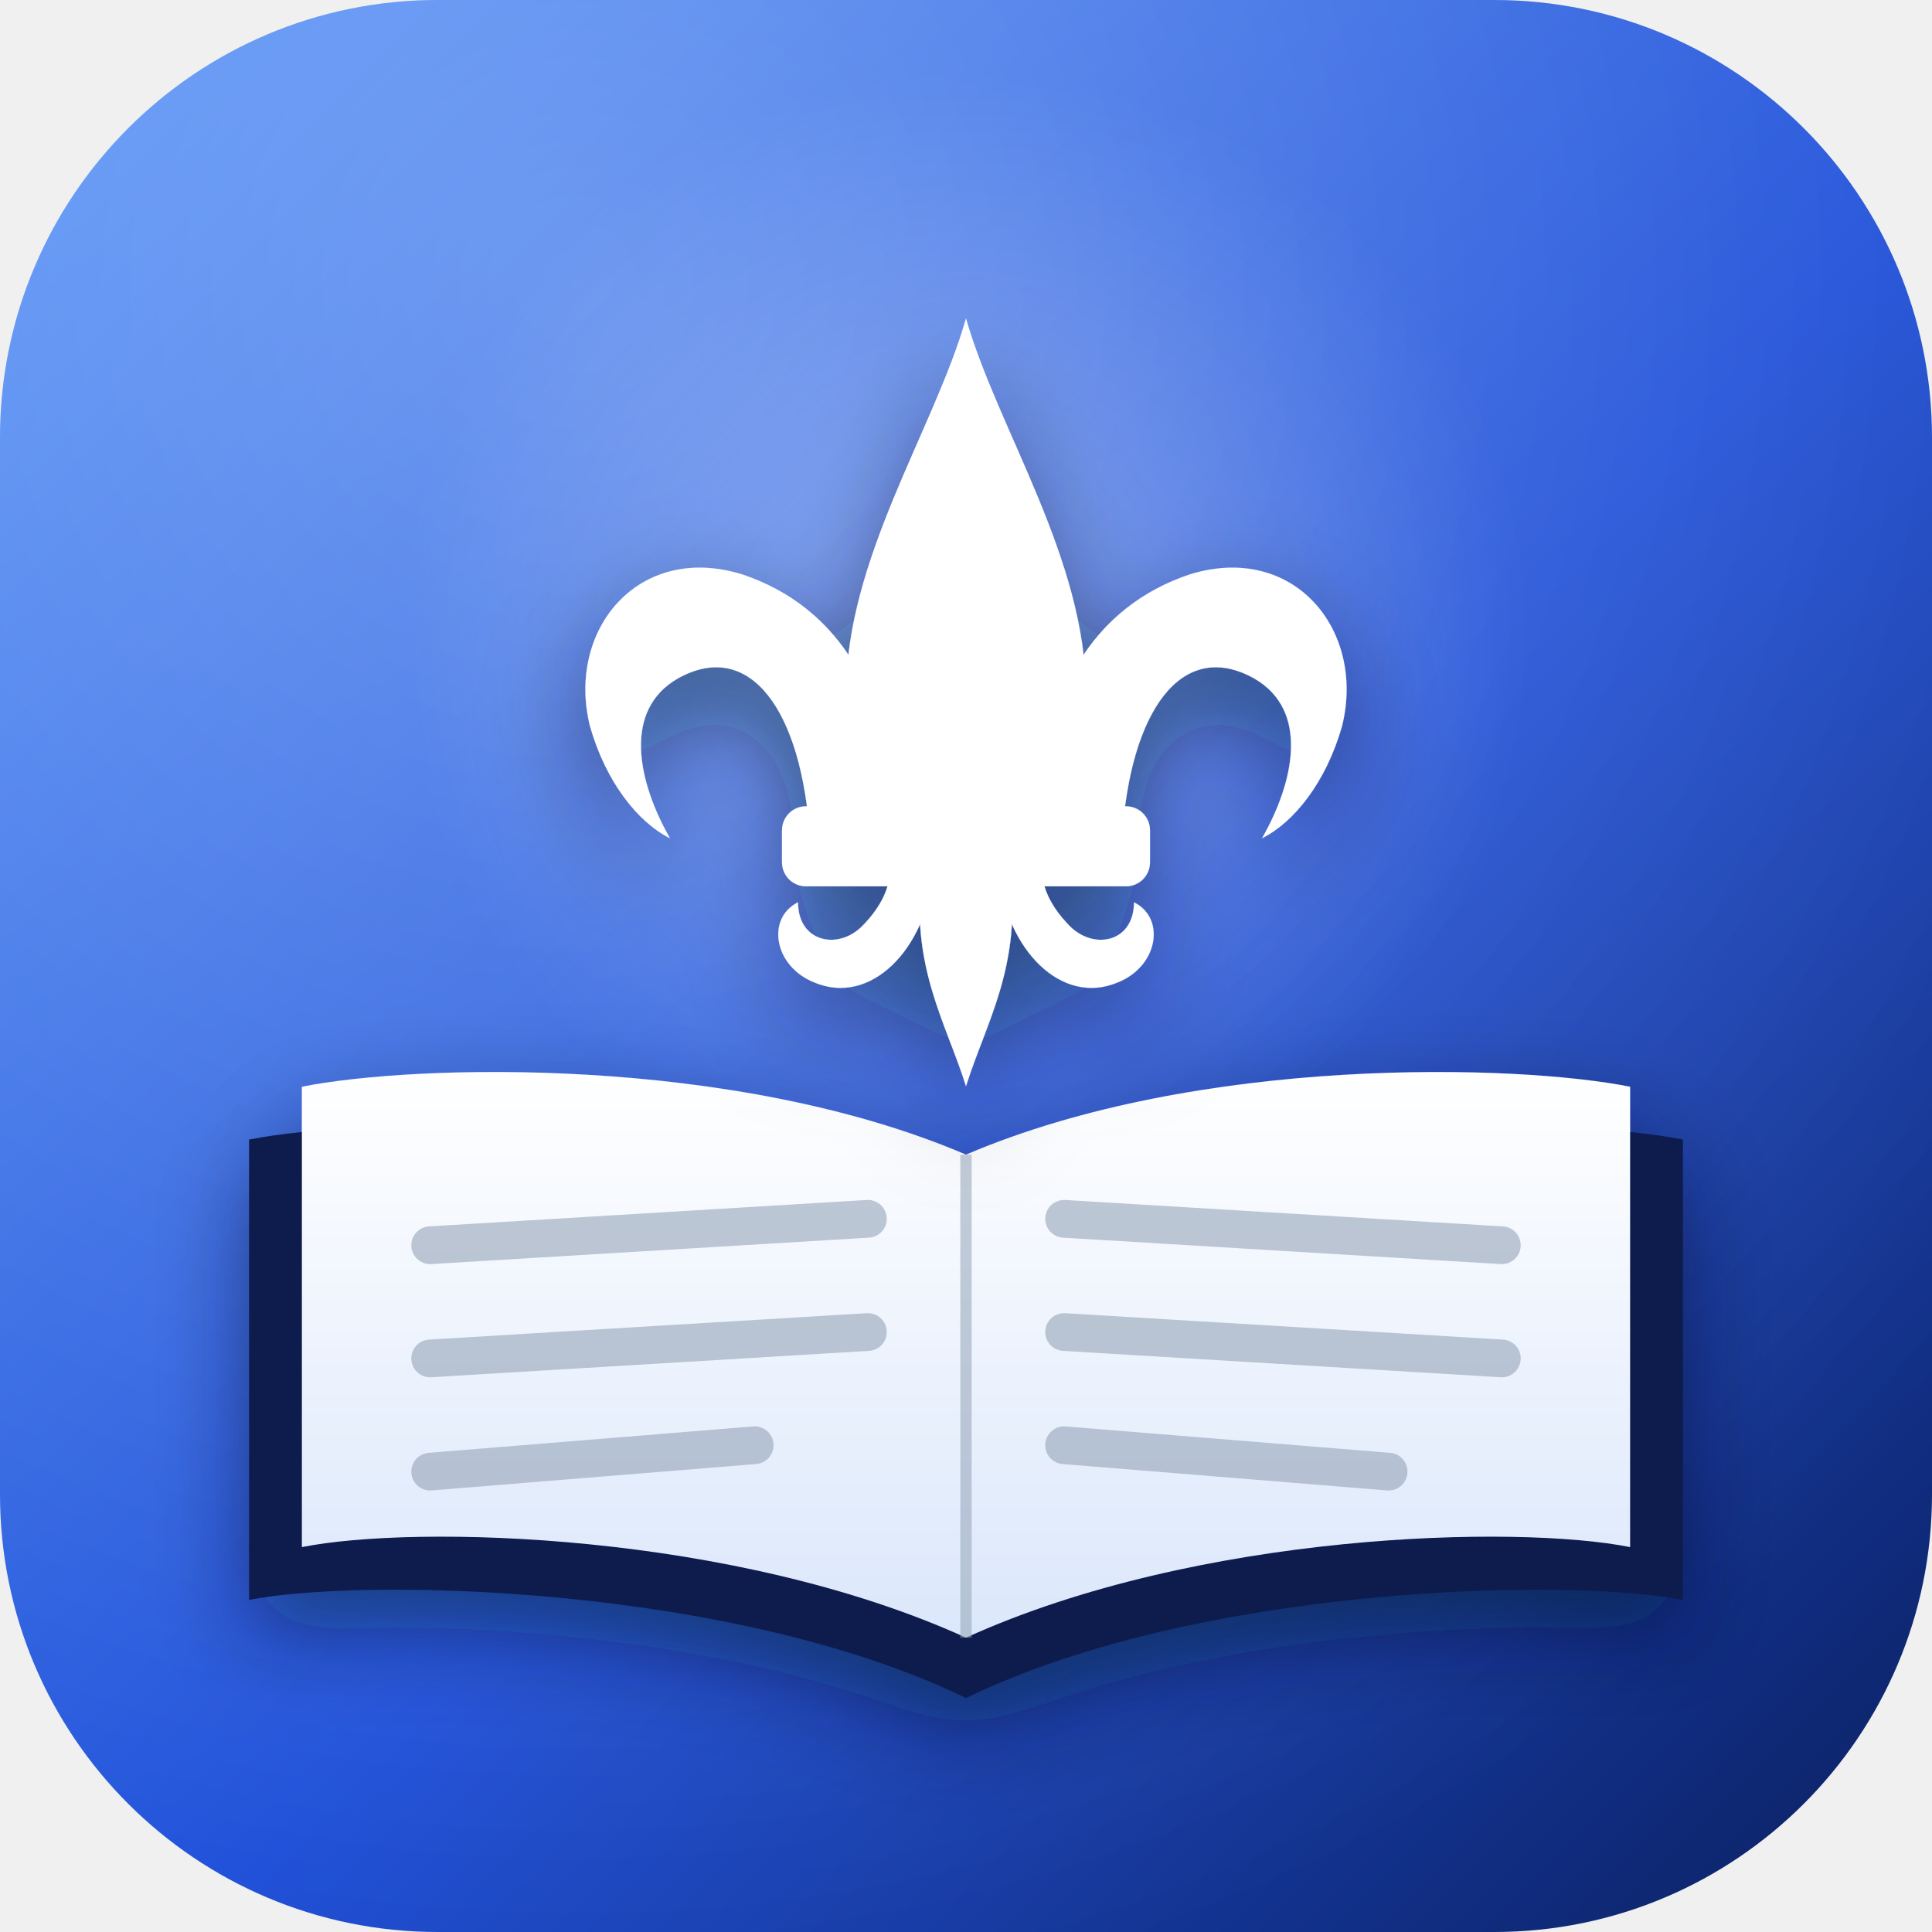
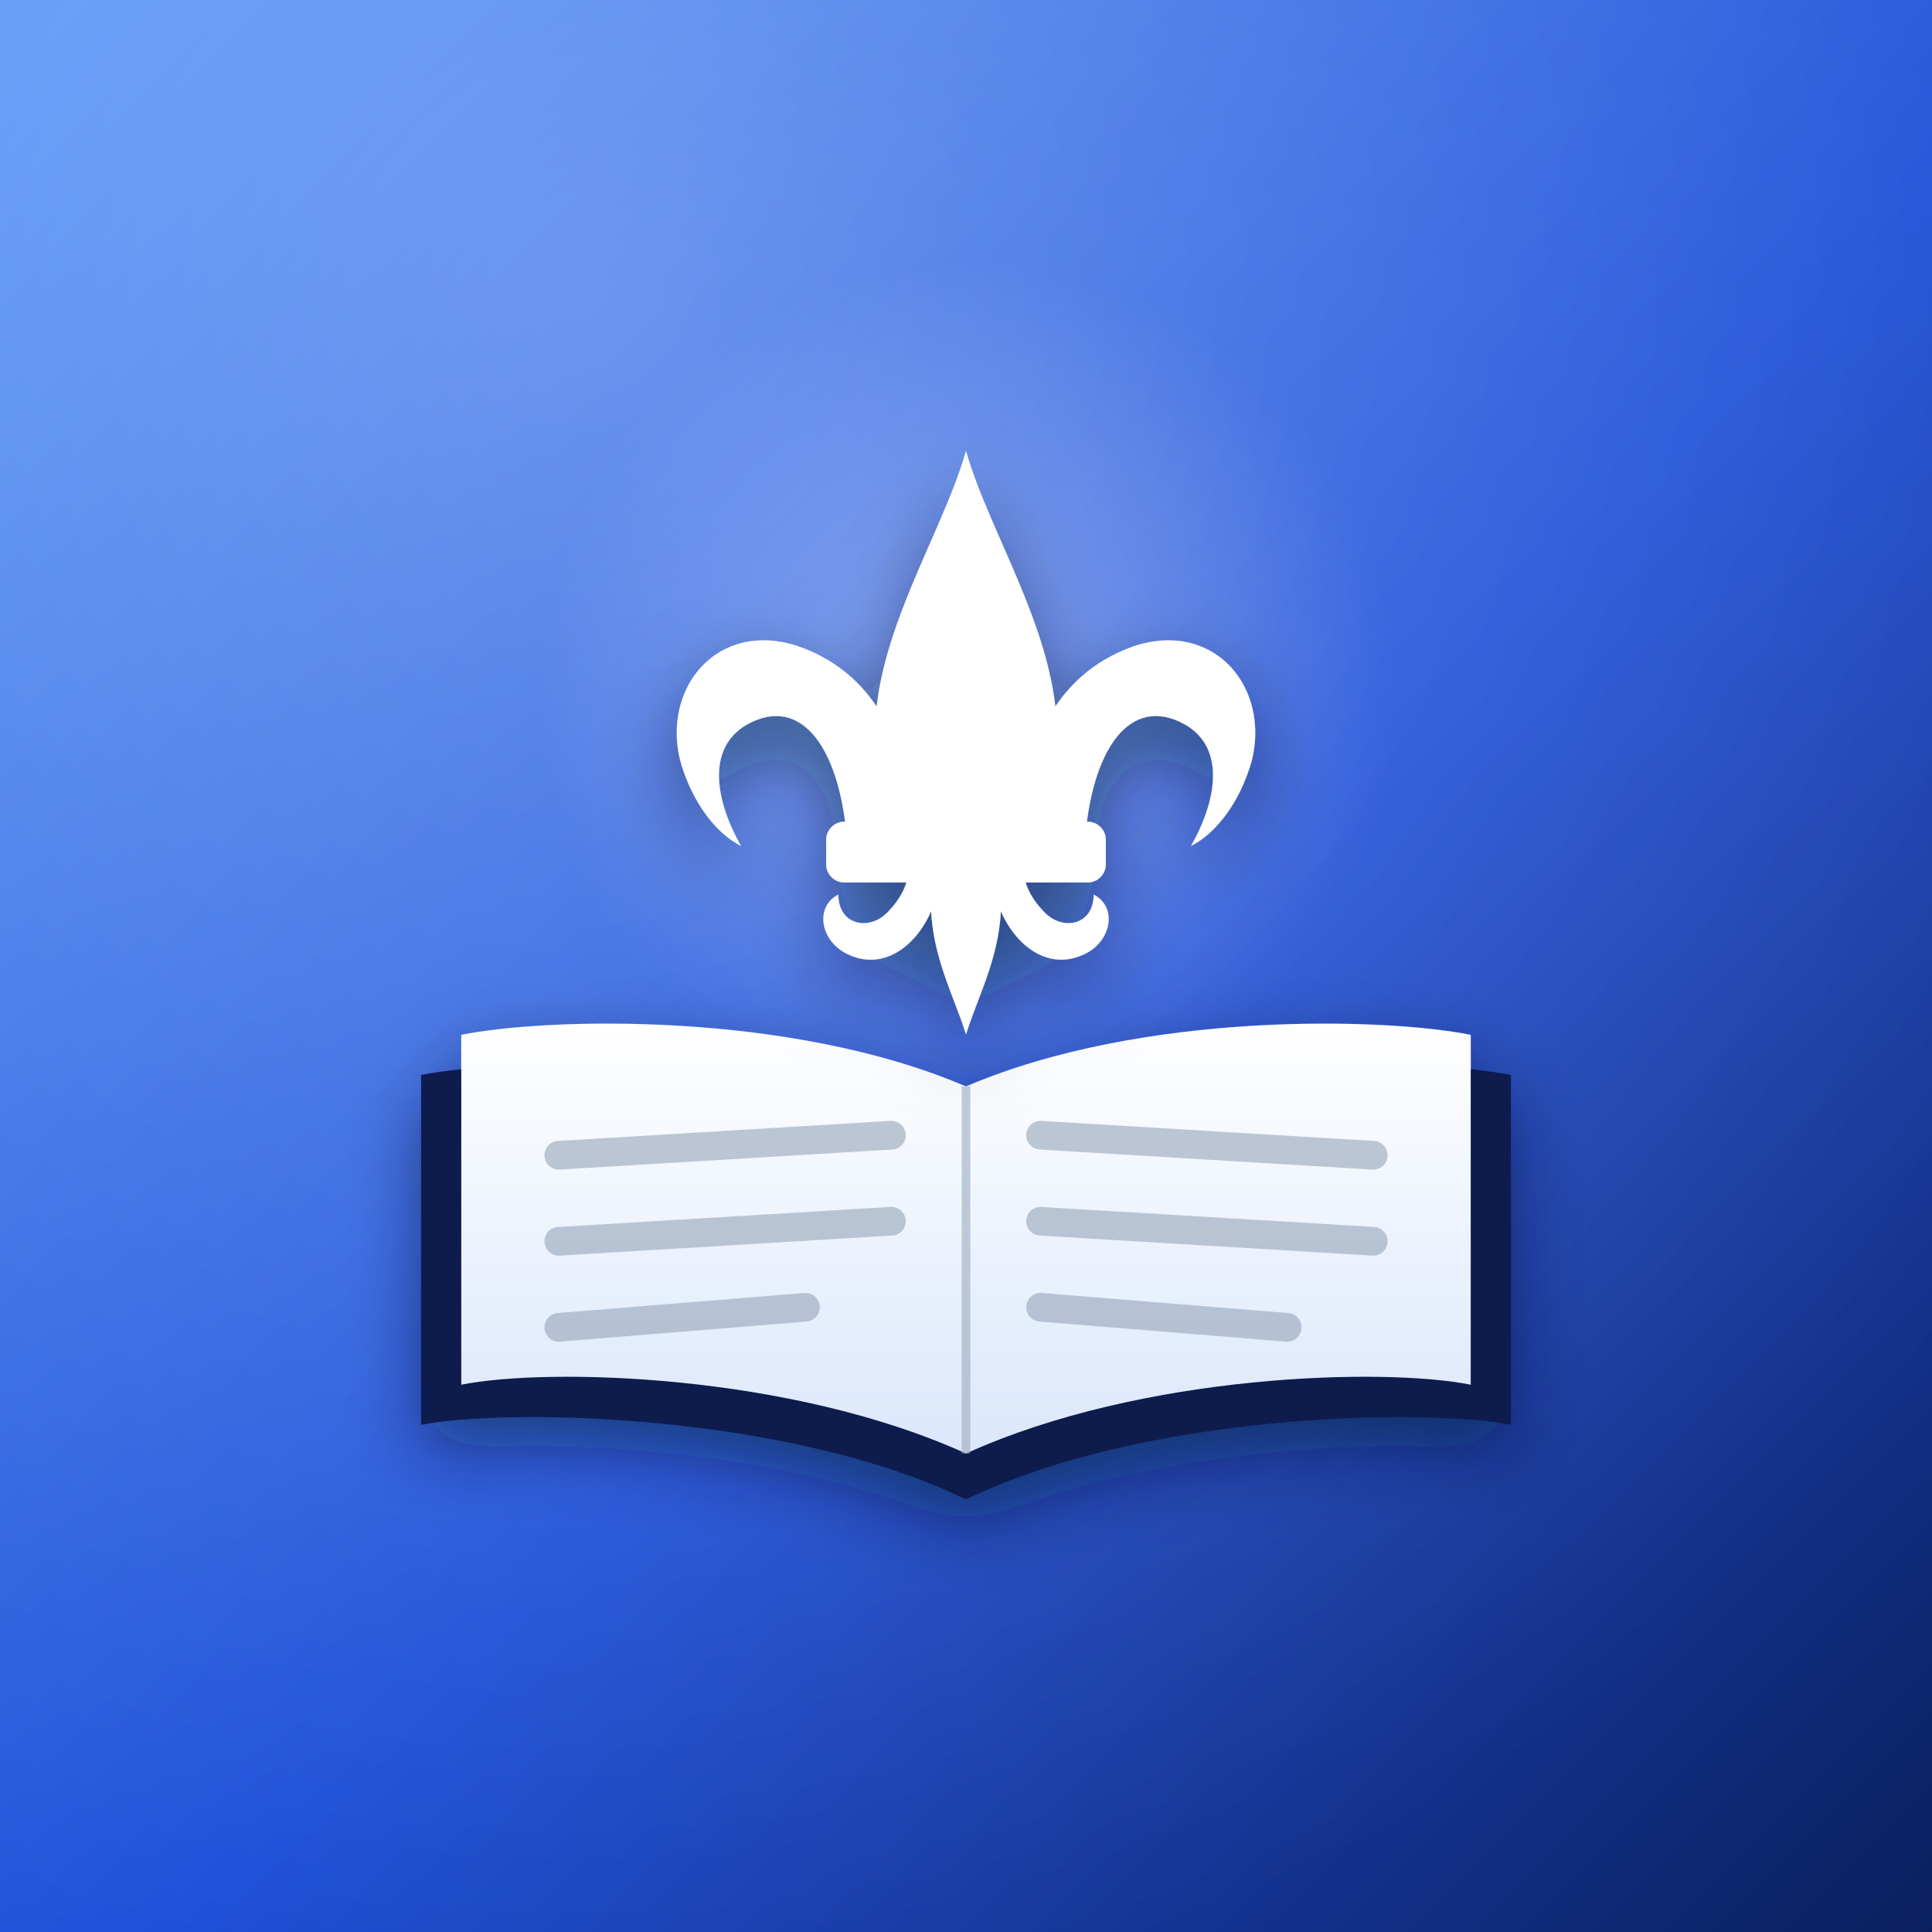
<svg xmlns="http://www.w3.org/2000/svg" viewBox="0 0 512 512" role="img" aria-label="香港童軍通告圖書館">
  <defs>
    <linearGradient id="plate" x1="0" y1="0" x2="1" y2="1">
      <stop offset="0" stop-color="#4f8ef7" />
      <stop offset="0.55" stop-color="#1d4ed8" />
      <stop offset="1" stop-color="#0b1f5c" />
    </linearGradient>
    <radialGradient id="glow" cx="0.3" cy="0.15" r="0.9">
      <stop offset="0" stop-color="#ffffff" stop-opacity="0.25" />
      <stop offset="1" stop-color="#ffffff" stop-opacity="0" />
    </radialGradient>
    <radialGradient id="halo" cx="0.5" cy="0.5" r="0.5">
      <stop offset="0" stop-color="#ffffff" stop-opacity="0.28" />
      <stop offset="1" stop-color="#ffffff" stop-opacity="0" />
    </radialGradient>
    <linearGradient id="page" x1="0" y1="0" x2="0" y2="1">
      <stop offset="0" stop-color="#ffffff" />
      <stop offset="1" stop-color="#dbe7fb" />
    </linearGradient>
    <filter id="shadow" x="-25%" y="-25%" width="150%" height="160%">
      <feDropShadow dx="0" dy="10" stdDeviation="12" flood-color="#020b2a" flood-opacity="0.5" />
    </filter>
  </defs>
-   <rect width="512" height="512" rx="116" fill="url(#plate)" />
-   <rect width="512" height="512" rx="116" fill="url(#glow)" />
-   <circle cx="256" cy="168" r="150" fill="url(#halo)" />
-   <g filter="url(#shadow)">
-     <path d="M256 320 C194.4 293.6 96 296 66 302 L66 424 C96 418 194.4 420 256 450 C317.6 420 416 418 446 424 L446 302 C416 296 317.6 293.6 256 320Z" fill="#0a1a4d" />
-     <path d="M256 306 C194.4 279.6 110 282 80 288 L80 410 C110 404 194.4 406 256 434Z" fill="url(#page)" />
-     <path d="M256 306 C317.6 279.6 402 282 432 288 L432 410 C402 404 317.6 406 256 434Z" fill="url(#page)" />
-     <path d="M256 306 L256 434" stroke="#94a3b8" stroke-opacity="0.55" stroke-width="3" />
-   </g>
-   <g stroke="#94a3b8" stroke-opacity="0.6" stroke-width="10" stroke-linecap="round">
-     <path d="M114 330 L230 323" />
-     <path d="M282 323 L398 330" />
-     <path d="M114 360 L230 353" />
-     <path d="M282 353 L398 360" />
-     <path d="M114 390 L200 383" />
-     <path d="M282 383 L368 390" />
-   </g>
-   <g transform="translate(150 78) scale(1.06)" filter="url(#shadow)">
-     <g fill="#ffffff">
-       <path d="M100 6C108 34 130 66 130 100C130 116 120 124 115 136L85 136C80 124 70 116 70 100C70 66 92 34 100 6Z" />
-       <path d="M117 136C118 100 132 78 156 70C182 62 200 84 194 108C190 122 182 132 174 136C182 122 186 104 172 96C154 86 141 104 139 136Z" />
-       <path d="M117 136C118 100 132 78 156 70C182 62 200 84 194 108C190 122 182 132 174 136C182 122 186 104 172 96C154 86 141 104 139 136Z" transform="matrix(-1 0 0 1 200 0)" />
-       <path d="M60 128h80a6 6 0 0 1 6 6v8a6 6 0 0 1-6 6H60a6 6 0 0 1-6-6v-8a6 6 0 0 1 6-6Z" />
-       <path d="M100 198C105 182 114 168 111 144L89 144C86 168 95 182 100 198Z" />
-       <path d="M108 144C110 164 124 178 138 172C148 168 150 156 142 152C142 162 132 164 126 158C121 153 119 148 119 144Z" />
-       <path d="M108 144C110 164 124 178 138 172C148 168 150 156 142 152C142 162 132 164 126 158C121 153 119 148 119 144Z" transform="matrix(-1 0 0 1 200 0)" />
+   <rect width="512" height="512" fill="url(#plate)" />
+   <rect width="512" height="512" fill="url(#glow)" />
+   <g transform="translate(256 256) scale(0.76) translate(-256 -256)">
+     <circle cx="256" cy="160" r="150" fill="url(#halo)" />
+     <g filter="url(#shadow)">
+       <path d="M256 312 C194.4 285.6 96 288 66 294 L66 416 C96 410 194.4 412 256 442 C317.6 412 416 410 446 416 L446 294 C416 288 317.6 285.6 256 312Z" fill="#0a1a4d" />
+       <path d="M256 298 C194.4 271.6 110 274 80 280 L80 402 C110 396 194.4 398 256 426Z" fill="url(#page)" />
+       <path d="M256 298 C317.6 271.6 402 274 432 280 L432 402 C402 396 317.6 398 256 426Z" fill="url(#page)" />
+       <path d="M256 298 L256 426" stroke="#94a3b8" stroke-opacity="0.55" stroke-width="3" />
+     </g>
+     <g stroke="#94a3b8" stroke-opacity="0.6" stroke-width="10" stroke-linecap="round">
+       <path d="M114 322 L230 315" />
+       <path d="M282 315 L398 322" />
+       <path d="M114 352 L230 345" />
+       <path d="M282 345 L398 352" />
+       <path d="M114 382 L200 375" />
+       <path d="M282 375 L368 382" />
+     </g>
+     <g transform="translate(150 70) scale(1.06)" filter="url(#shadow)">
+       <g fill="#ffffff">
+         <path d="M100 6C108 34 130 66 130 100C130 116 120 124 115 136L85 136C80 124 70 116 70 100C70 66 92 34 100 6Z" />
+         <path d="M117 136C118 100 132 78 156 70C182 62 200 84 194 108C190 122 182 132 174 136C182 122 186 104 172 96C154 86 141 104 139 136Z" />
+         <path d="M117 136C118 100 132 78 156 70C182 62 200 84 194 108C190 122 182 132 174 136C182 122 186 104 172 96C154 86 141 104 139 136Z" transform="matrix(-1 0 0 1 200 0)" />
+         <path d="M60 128h80a6 6 0 0 1 6 6v8a6 6 0 0 1-6 6H60a6 6 0 0 1-6-6v-8a6 6 0 0 1 6-6Z" />
+         <path d="M100 198C105 182 114 168 111 144L89 144C86 168 95 182 100 198Z" />
+         <path d="M108 144C110 164 124 178 138 172C148 168 150 156 142 152C142 162 132 164 126 158C121 153 119 148 119 144Z" />
+         <path d="M108 144C110 164 124 178 138 172C148 168 150 156 142 152C142 162 132 164 126 158C121 153 119 148 119 144Z" transform="matrix(-1 0 0 1 200 0)" />
+       </g>
    </g>
  </g>
</svg>
